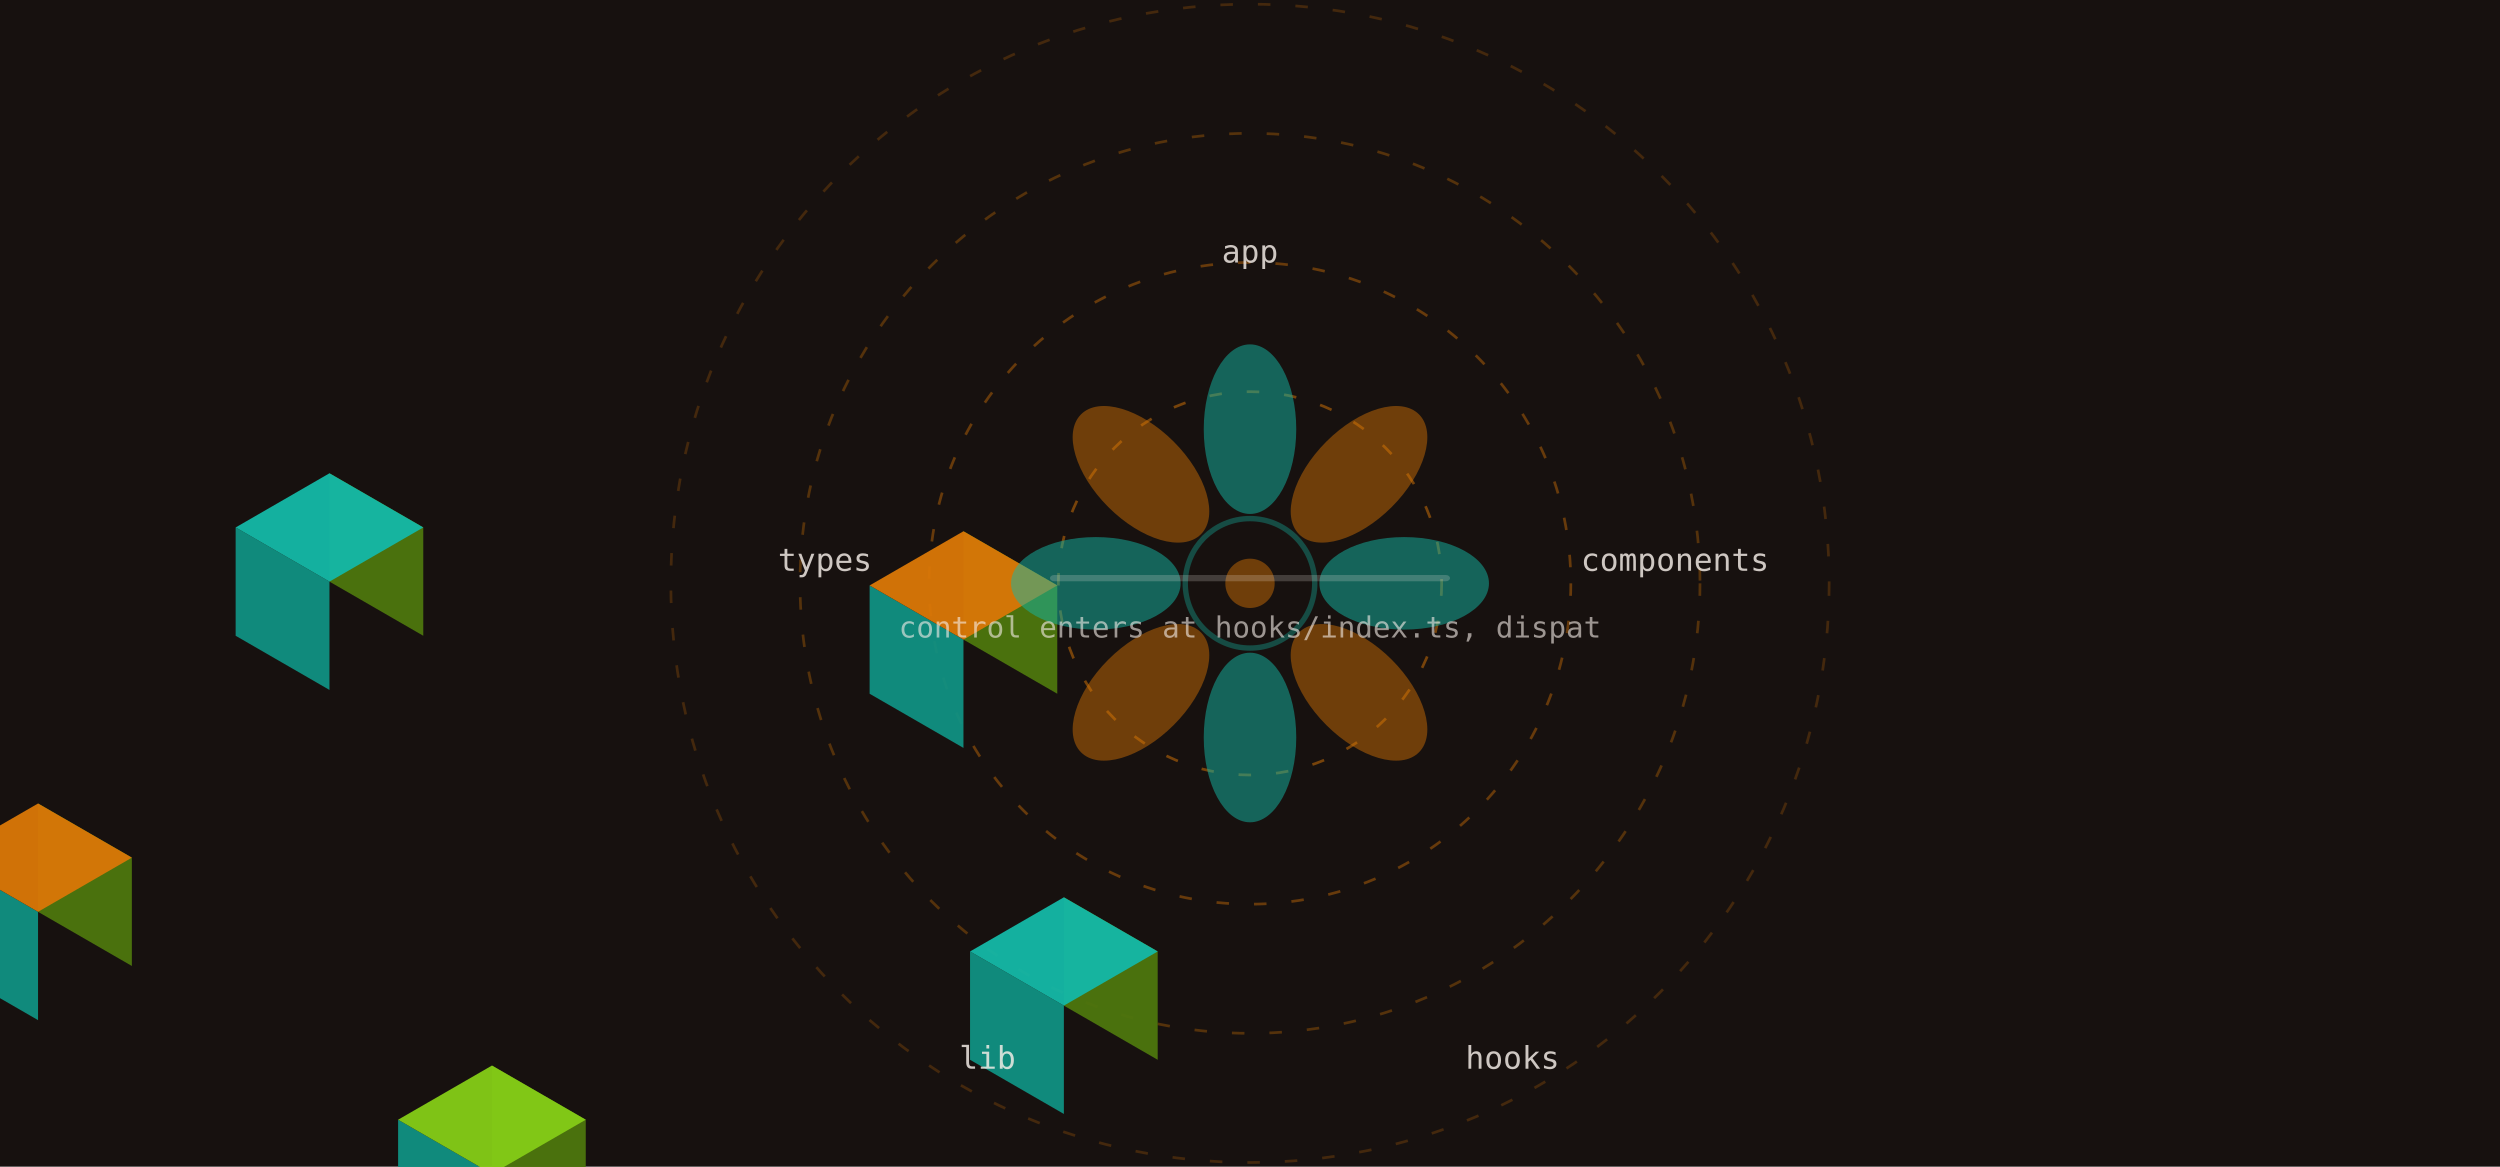
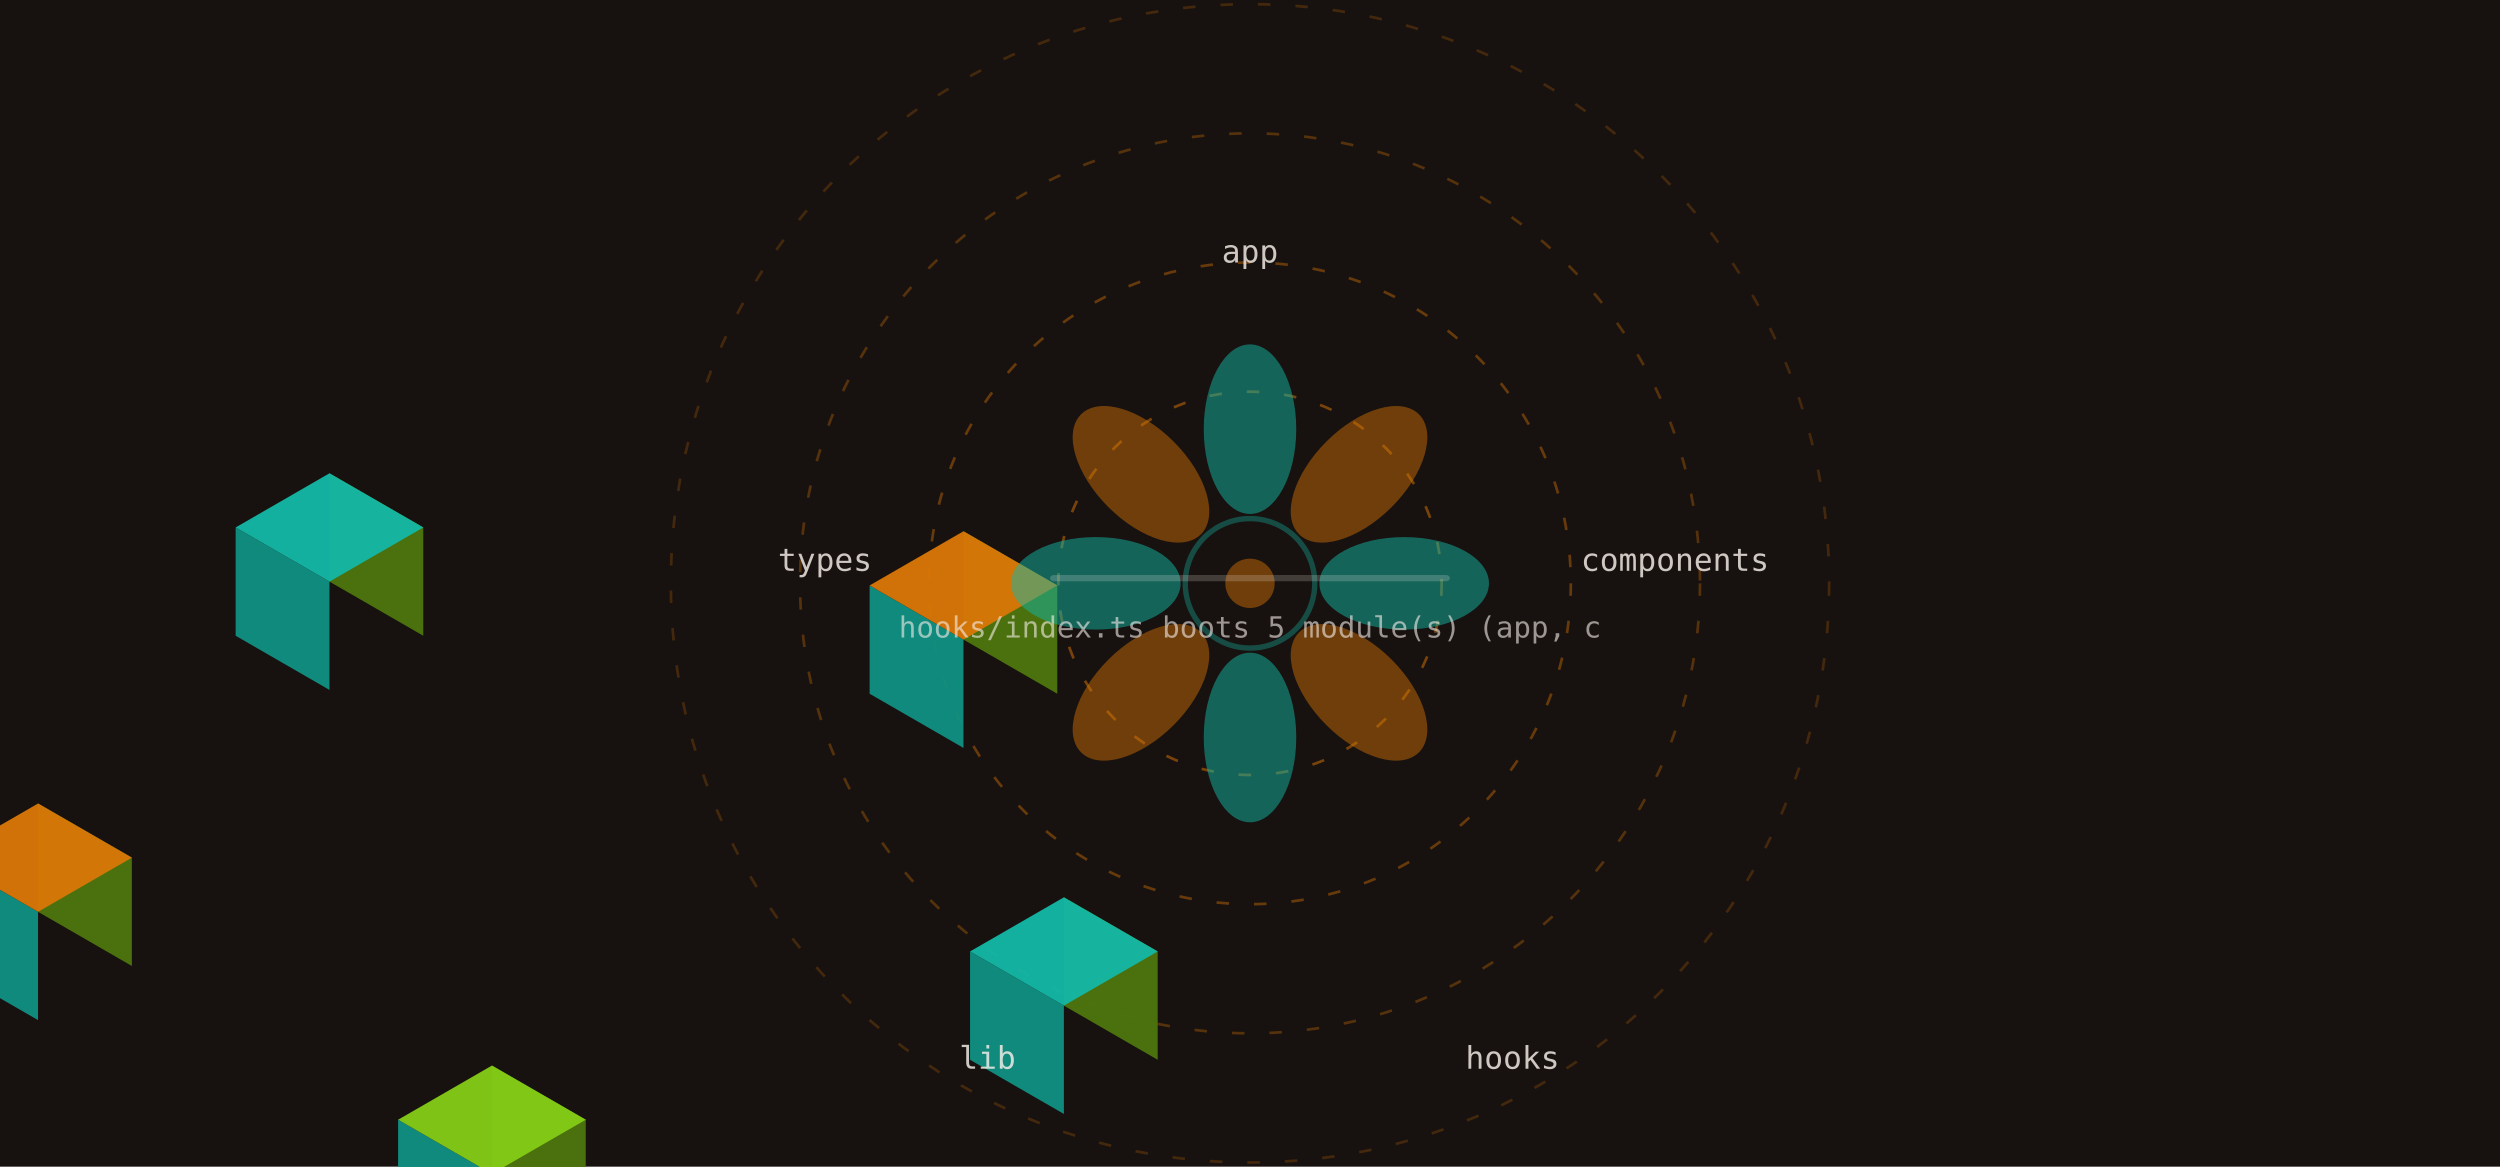
<svg xmlns="http://www.w3.org/2000/svg" viewBox="0 0 1200 560" width="1200" height="560" role="img" aria-label="TherapyUX workflow">
  <rect width="1200" height="560" fill="#17110f" />
  <defs>
    <linearGradient id="gk" x1="0" y1="0" x2="1" y2="1">
      <stop offset="0%" stop-color="#d97706" />
      <stop offset="100%" stop-color="#14b8a6" />
    </linearGradient>
  </defs>
  <circle cx="600.00" cy="280.00" r="92.00" fill="none" stroke="rgba(217,119,6,0.500)" stroke-width="1.30" opacity="1.00" stroke-dasharray="6 12" />
  <circle cx="600.00" cy="280.00" r="154.00" fill="none" stroke="rgba(217,119,6,0.410)" stroke-width="1.30" opacity="1.00" stroke-dasharray="6 12" />
  <circle cx="600.00" cy="280.00" r="216.00" fill="none" stroke="rgba(217,119,6,0.320)" stroke-width="1.30" opacity="1.00" stroke-dasharray="6 12" />
  <circle cx="600.00" cy="280.00" r="278.00" fill="none" stroke="rgba(217,119,6,0.230)" stroke-width="1.30" opacity="1.00" stroke-dasharray="6 12" />
  <polygon points="462.46,307.00 507.49,333.00 507.49,281.00 462.46,255.00" fill="#4d760d" opacity="0.95" />
  <polygon points="417.42,333.00 462.46,359.00 462.46,307.00 417.42,281.00" fill="#109081" opacity="0.95" />
  <polygon points="462.46,255.00 507.49,281.00 462.46,307.00 417.42,281.00" fill="#d97706" opacity="0.95" />
  <text x="600" y="126" font-family="ui-monospace,Menlo,monospace" font-size="15" fill="rgba(246,239,233,0.820)" text-anchor="middle">app</text>
  <polygon points="510.66,482.70 555.69,508.70 555.69,456.70 510.66,430.70" fill="#4d760d" opacity="0.95" />
  <polygon points="465.62,508.70 510.66,534.70 510.66,482.70 465.62,456.70" fill="#109081" opacity="0.95" />
  <polygon points="510.66,430.70 555.69,456.70 510.66,482.70 465.62,456.70" fill="#14b8a6" opacity="0.95" />
  <text x="804" y="274" font-family="ui-monospace,Menlo,monospace" font-size="15" fill="rgba(246,239,233,0.820)" text-anchor="middle">components</text>
  <polygon points="236.13,563.46 281.16,589.46 281.16,537.46 236.13,511.46" fill="#4d760d" opacity="0.95" />
  <polygon points="191.09,589.46 236.13,615.46 236.13,563.46 191.09,537.46" fill="#109081" opacity="0.95" />
  <polygon points="236.13,511.46 281.16,537.46 236.13,563.46 191.09,537.46" fill="#84cc16" opacity="0.95" />
  <text x="726" y="513" font-family="ui-monospace,Menlo,monospace" font-size="15" fill="rgba(246,239,233,0.820)" text-anchor="middle">hooks</text>
  <polygon points="18.26,437.67 63.29,463.67 63.29,411.67 18.26,385.67" fill="#4d760d" opacity="0.95" />
  <polygon points="-26.77,463.67 18.26,489.67 18.26,437.67 -26.77,411.67" fill="#109081" opacity="0.95" />
  <polygon points="18.26,385.67 63.29,411.67 18.26,437.67 -26.77,411.67" fill="#d97706" opacity="0.95" />
  <text x="474" y="513" font-family="ui-monospace,Menlo,monospace" font-size="15" fill="rgba(246,239,233,0.820)" text-anchor="middle">lib</text>
  <polygon points="158.14,279.17 203.17,305.17 203.17,253.17 158.14,227.17" fill="#4d760d" opacity="0.95" />
  <polygon points="113.11,305.17 158.14,331.17 158.14,279.17 113.11,253.17" fill="#109081" opacity="0.95" />
  <polygon points="158.14,227.17 203.17,253.17 158.14,279.17 113.11,253.17" fill="#14b8a6" opacity="0.95" />
  <text x="396" y="274" font-family="ui-monospace,Menlo,monospace" font-size="15" fill="rgba(246,239,233,0.820)" text-anchor="middle">types</text>
  <ellipse cx="600.00" cy="206.00" rx="22.20" ry="40.70" fill="rgba(20,184,166,0.500)" opacity="1.00" transform="rotate(0.0 600.00 206.00)" />
  <ellipse cx="652.33" cy="227.67" rx="22.20" ry="40.70" fill="rgba(217,119,6,0.450)" opacity="1.00" transform="rotate(45.0 652.33 227.67)" />
  <ellipse cx="674.00" cy="280.00" rx="22.20" ry="40.70" fill="rgba(20,184,166,0.500)" opacity="1.00" transform="rotate(90.0 674.00 280.00)" />
  <ellipse cx="652.33" cy="332.33" rx="22.20" ry="40.70" fill="rgba(217,119,6,0.450)" opacity="1.00" transform="rotate(135.0 652.33 332.33)" />
  <ellipse cx="600.00" cy="354.00" rx="22.20" ry="40.70" fill="rgba(20,184,166,0.500)" opacity="1.00" transform="rotate(180.0 600.00 354.00)" />
  <ellipse cx="547.67" cy="332.33" rx="22.20" ry="40.70" fill="rgba(217,119,6,0.450)" opacity="1.00" transform="rotate(225.0 547.67 332.33)" />
  <ellipse cx="526.00" cy="280.00" rx="22.20" ry="40.70" fill="rgba(20,184,166,0.500)" opacity="1.00" transform="rotate(270.0 526.00 280.00)" />
  <ellipse cx="547.67" cy="227.67" rx="22.20" ry="40.70" fill="rgba(217,119,6,0.450)" opacity="1.00" transform="rotate(315.0 547.67 227.67)" />
  <circle cx="600.00" cy="280.00" r="31.08" fill="none" stroke="rgba(20,184,166,0.500)" stroke-width="2.59" opacity="0.70" />
  <circle cx="600.00" cy="280.00" r="11.84" fill="rgba(217,119,6,0.450)" opacity="1.00" />
  <rect x="504.00" y="276.00" width="192.00" height="3.00" rx="2.00" fill="rgba(246,239,233,0.200)" opacity="1.00" />
-   <text x="600" y="306" font-family="ui-monospace,Menlo,monospace" font-size="14" fill="rgba(246,239,233,0.600)" text-anchor="middle">control enters at hooks/index.ts, dispat</text>
+   <text x="600" y="306" font-family="ui-monospace,Menlo,monospace" font-size="14" fill="rgba(246,239,233,0.600)" text-anchor="middle">hooks/index.ts boots 5 module(s) (app, c</text>
</svg>
